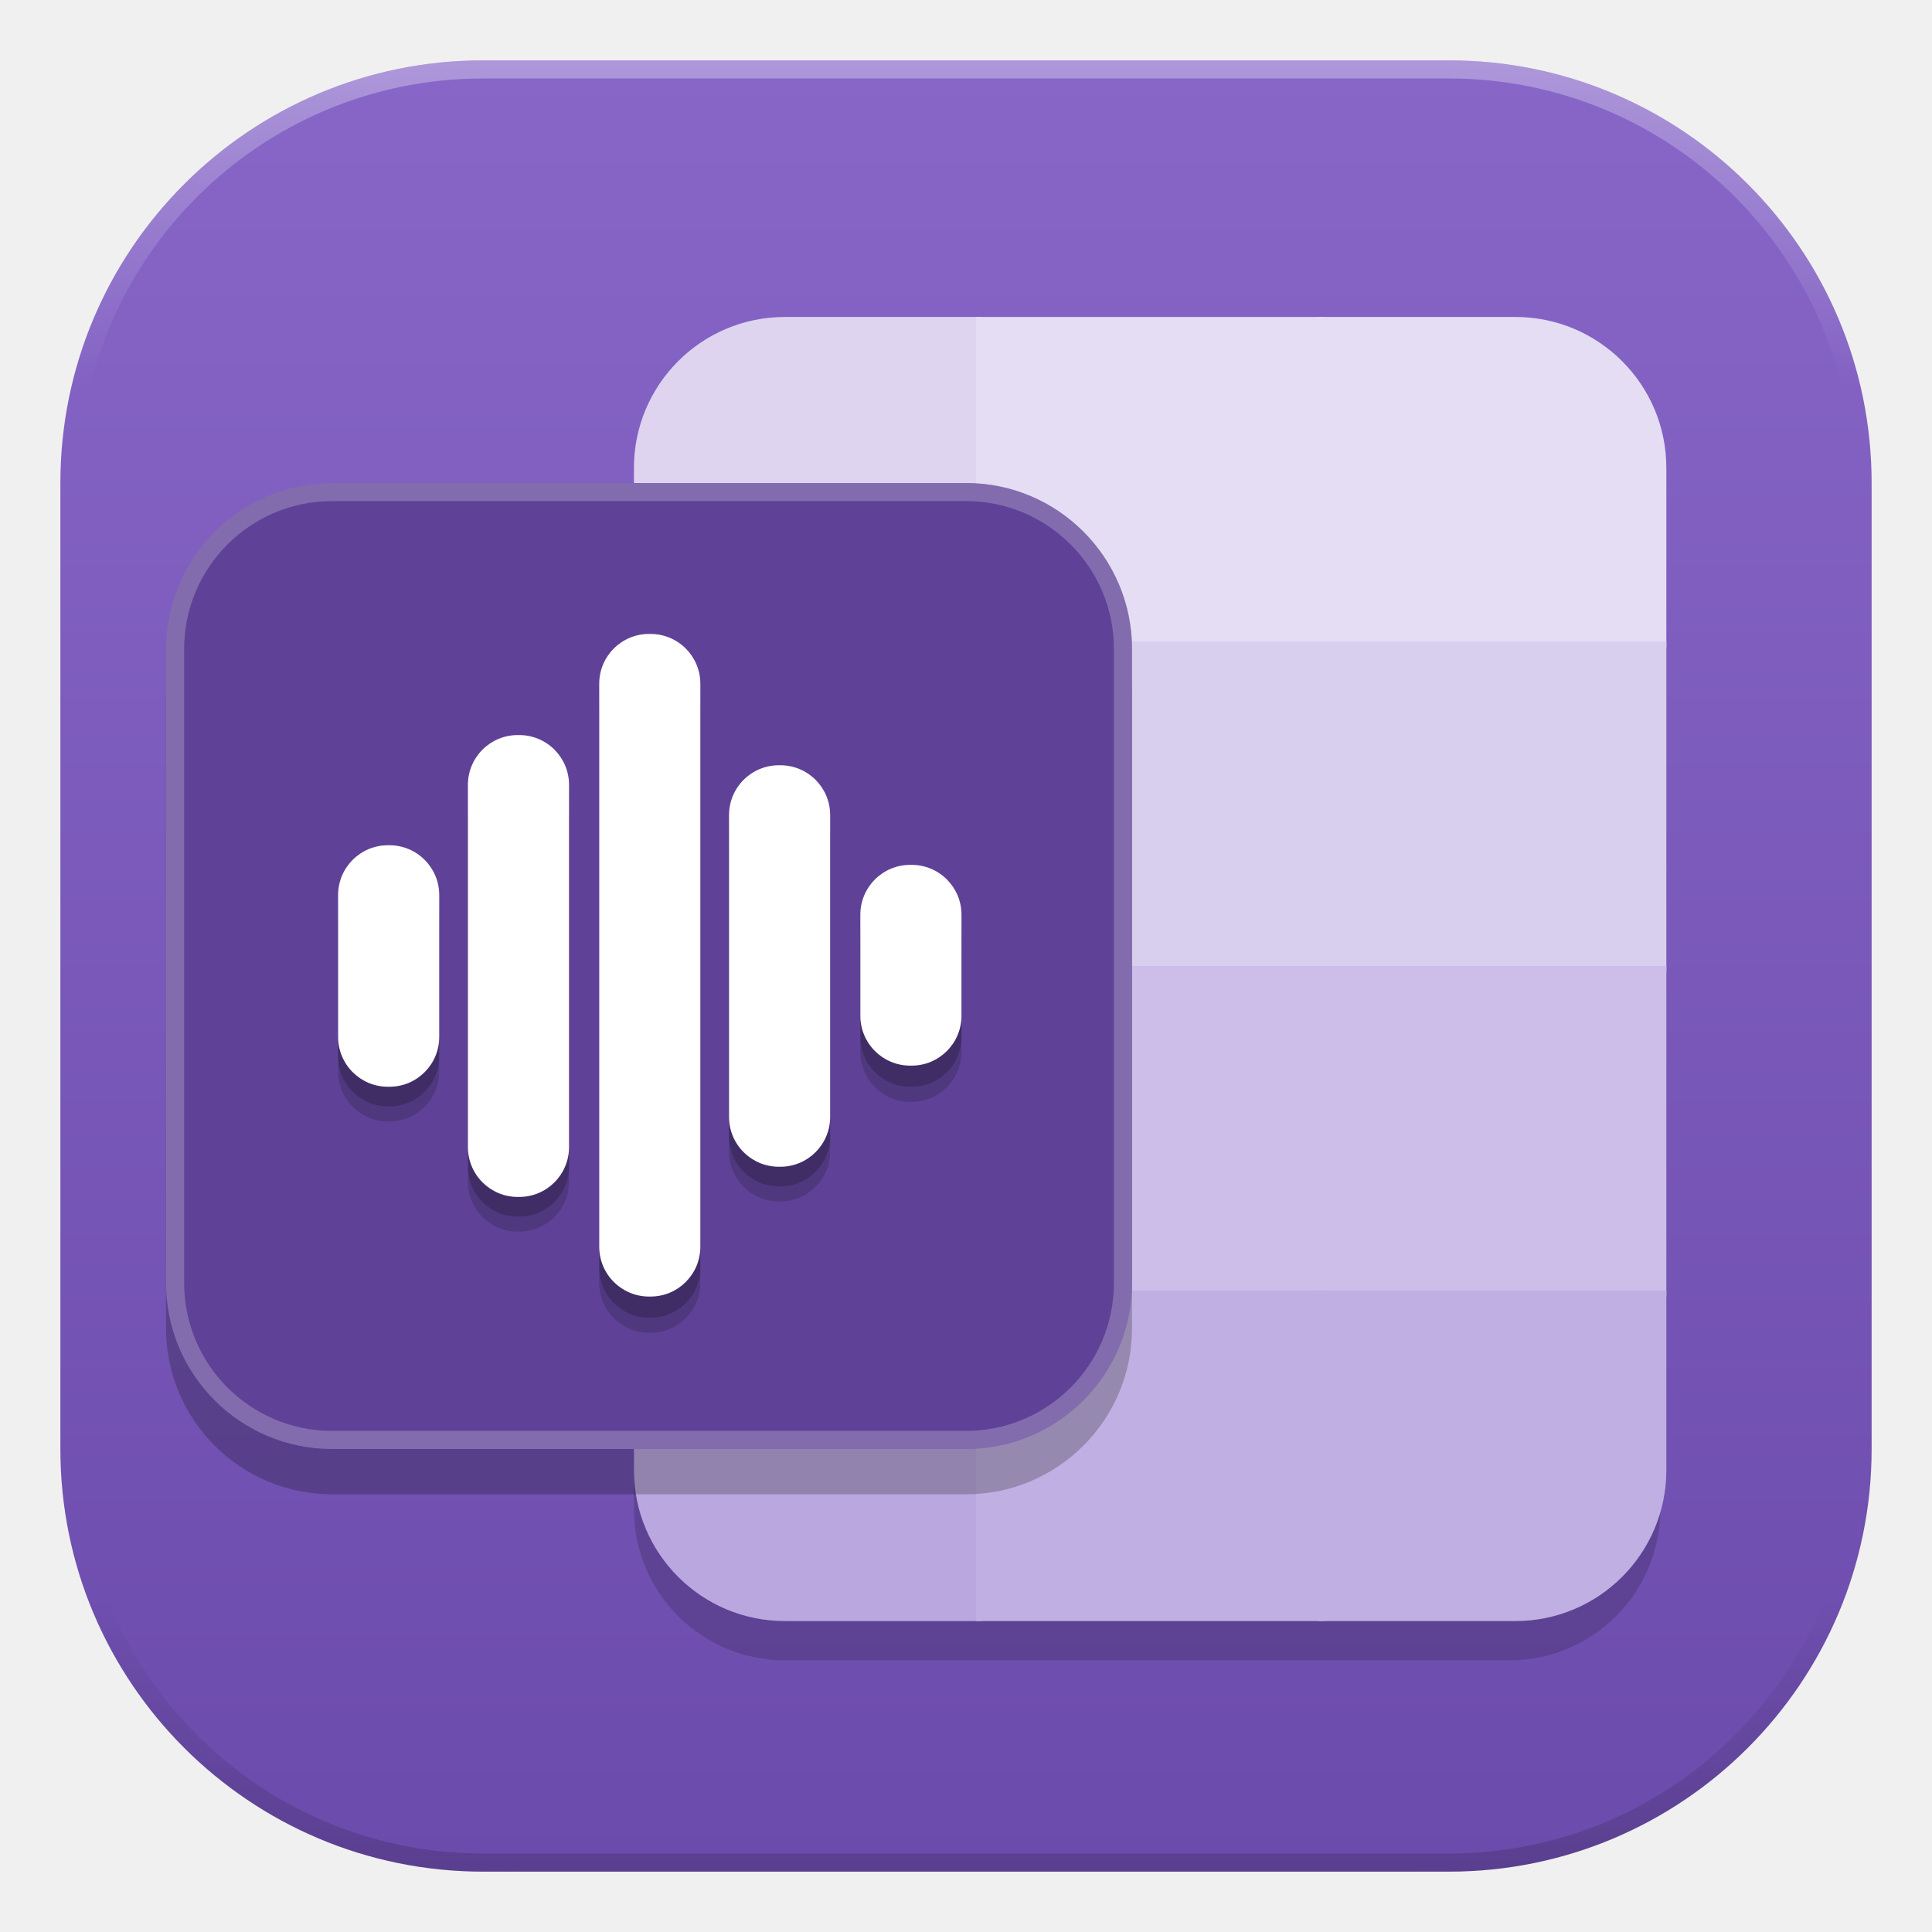
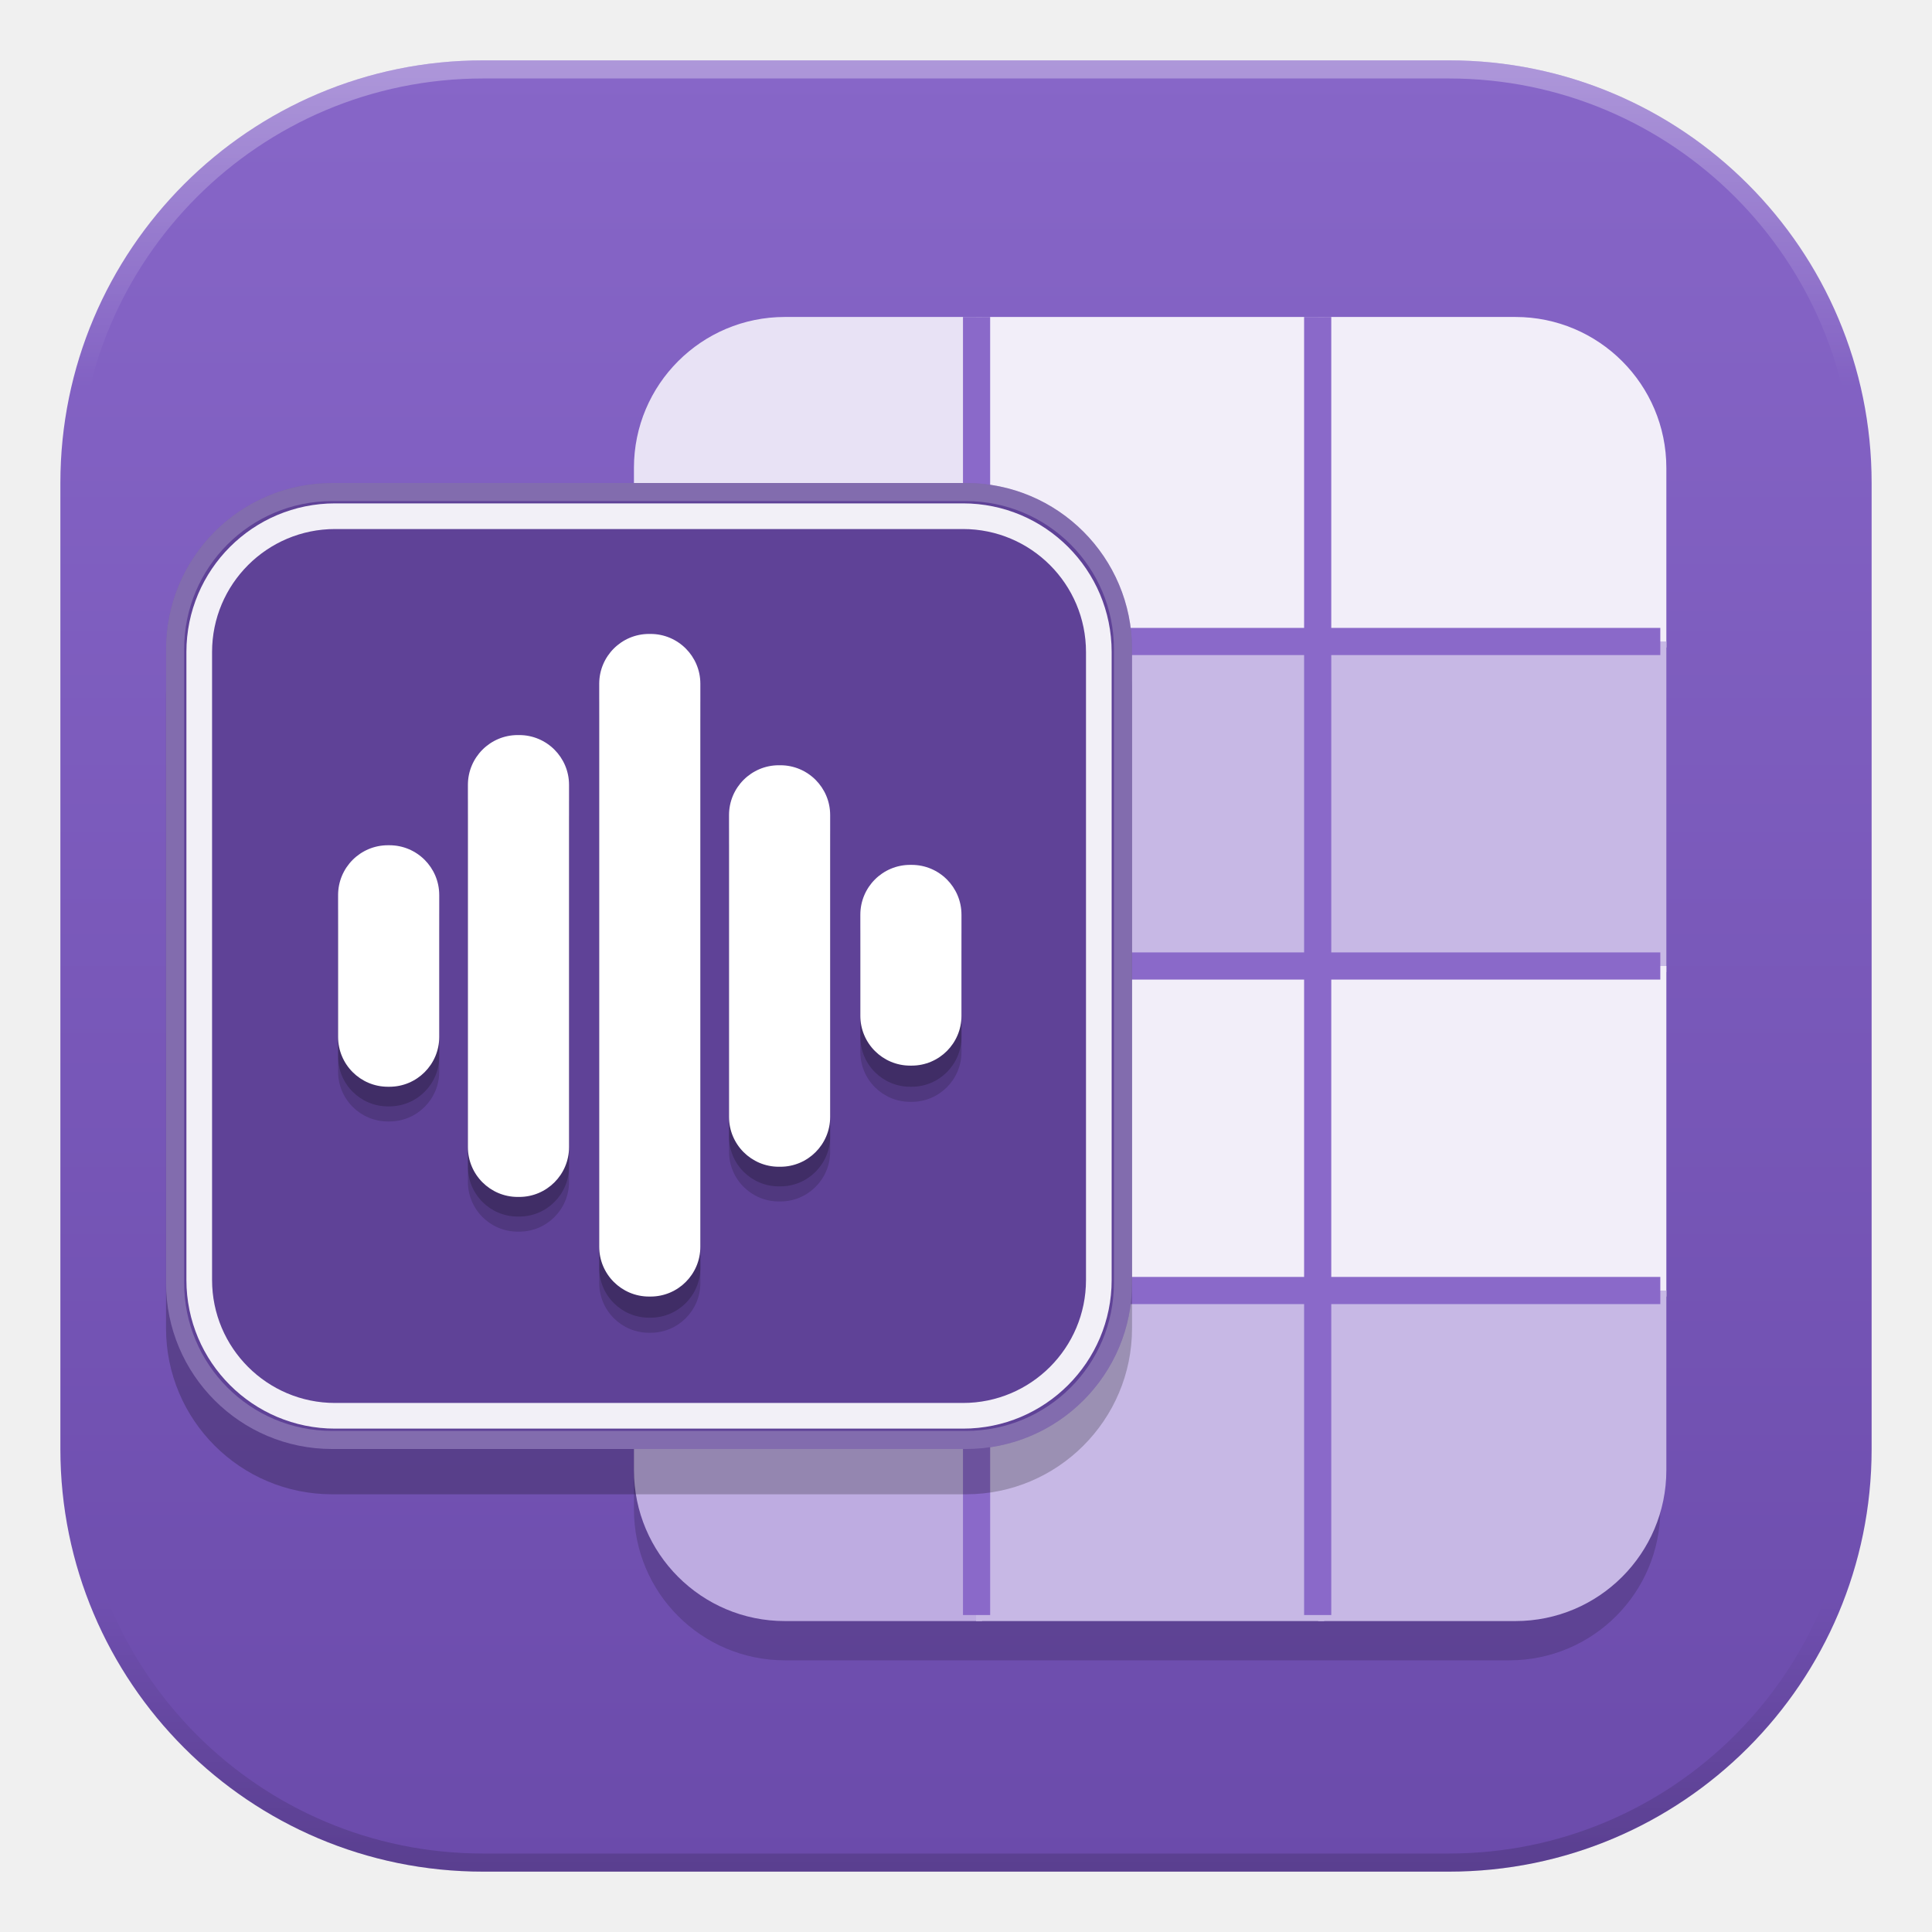
<svg xmlns="http://www.w3.org/2000/svg" viewBox="0 0 128 128">
  <defs>
    <linearGradient id="base" x1="0" y1="0" x2="0" y2="1">
      <stop offset="0" stop-color="#8766C8" />
      <stop offset="1" stop-color="#6B4BAB" />
    </linearGradient>
    <linearGradient id="edge" x1="0" y1="0" x2="0" y2="1">
      <stop offset="0" stop-color="#FFFFFF" stop-opacity=".32" />
      <stop offset=".18" stop-color="#FFFFFF" stop-opacity="0" />
      <stop offset=".85" stop-color="#000" stop-opacity="0" />
      <stop offset="1" stop-color="#000" stop-opacity=".16" />
    </linearGradient>
  </defs>
  <rect x="6" y="8" width="116" height="116" rx="29" fill="#000" opacity=".10" />
  <rect x="4" y="4" width="120" height="120" rx="28" fill="url(#base)" />
  <rect x="4.6" y="4.6" width="118.8" height="118.8" rx="27.4" fill="none" stroke="url(#edge)" stroke-width="1.2" />
  <rect x="42" y="21" width="68" height="86" rx="10" fill="#000" opacity=".16" transform="translate(0 3)" />
-   <path d="M52.0 21.0H65.067V42.9H42.0V31.0A10 10 0 0 1 52.0 21.0Z" fill="#DED4F0" />
-   <path d="M64.667 21.0H87.733V42.9H64.667V21.0Z" fill="#E4DDF3" />
-   <path d="M87.333 21.0H100.4A10 10 0 0 1 110.4 31.0V42.9H87.333V21.0Z" fill="#E4DDF3" />
-   <path d="M42.0 42.5H65.067V64.4H42.0V42.5Z" fill="#D2C5EA" />
-   <path d="M64.667 42.5H87.733V64.4H64.667V42.5Z" fill="#D8CEED" />
-   <path d="M87.333 42.5H110.4V64.4H87.333V42.5Z" fill="#D8CEED" />
-   <path d="M42.0 64.0H65.067V85.9H42.0V64.0Z" fill="#C6B6E5" />
-   <path d="M64.667 64.0H87.733V85.9H64.667V64.0Z" fill="#CCBEE8" />
-   <path d="M87.333 64.0H110.4V85.9H87.333V64.0Z" fill="#CCBEE8" />
-   <path d="M42.0 85.5H65.067V107.4H52.0A10 10 0 0 1 42.0 97.4V85.5Z" fill="#BAA7DF" />
-   <path d="M64.667 85.5H87.733V107.4H64.667V85.5Z" fill="#C0AFE2" />
-   <path d="M87.333 85.5H110.4V97.4A10 10 0 0 1 100.4 107.4H87.333V85.5Z" fill="#C0AFE2" />
+   <path d="M52.0 21.0H65.067V42.9H42.0V31.0A10 10 0 0 1 52.0 21.0Z" fill="#E8E2F5" />
+   <path d="M64.667 21.0H87.733V42.9H64.667V21.0Z" fill="#F2EEF9" />
+   <path d="M87.333 21.0H100.4A10 10 0 0 1 110.4 31.0V42.9H87.333V21.0Z" fill="#F2EEF9" />
+   <path d="M42.0 42.5H65.067V64.4H42.0V42.5Z" fill="#BEACE1" />
+   <path d="M64.667 42.5H87.733V64.4H64.667V42.5Z" fill="#C7B8E5" />
+   <path d="M87.333 42.5H110.4V64.4H87.333V42.5Z" fill="#C7B8E5" />
+   <path d="M42.0 64.0H65.067V85.9H42.0V64.0Z" fill="#E8E2F5" />
+   <path d="M64.667 64.0H87.733V85.9H64.667V64.0Z" fill="#F2EEF9" />
+   <path d="M87.333 64.0H110.4V85.9H87.333V64.0Z" fill="#F2EEF9" />
+   <path d="M42.0 85.5H65.067V107.4H52.0A10 10 0 0 1 42.0 97.4V85.5Z" fill="#BEACE1" />
+   <path d="M64.667 85.5H87.733V107.4H64.667V85.5Z" fill="#C7B8E5" />
+   <path d="M87.333 85.5H110.4V97.4A10 10 0 0 1 100.4 107.4H87.333V85.5Z" fill="#C7B8E5" />
+   <rect x="42" y="41.6" width="68" height="1.8" fill="#8A69C9" />
+   <rect x="42" y="63.1" width="68" height="1.8" fill="#8A69C9" />
+   <rect x="42" y="84.6" width="68" height="1.8" fill="#8A69C9" />
+   <rect x="63.8" y="21" width="1.8" height="86" fill="#8A69C9" />
+   <rect x="86.4" y="21" width="1.8" height="86" fill="#8A69C9" />
  <rect x="11" y="35" width="64" height="64" rx="11" fill="#000" opacity=".22" />
  <rect x="11" y="32" width="64" height="64" rx="11" fill="#5F4297" />
  <rect x="11.6" y="32.6" width="62.8" height="62.8" rx="10.4" fill="none" stroke="#FFFFFF" stroke-opacity=".22" stroke-width="1.2" />
+   <rect x="13.2" y="34.2" width="59.6" height="59.6" rx="9" fill="none" stroke="#FFFFFF" stroke-opacity=".92" stroke-width="1.7" />
  <g>
    <rect x="22.4" y="58.3" width="6.7" height="16.0" rx="3.3" fill="#000" opacity="0.16" />
    <rect x="31.0" y="51.0" width="6.7" height="30.6" rx="3.3" fill="#000" opacity="0.16" />
    <rect x="39.7" y="44.4" width="6.7" height="43.9" rx="3.3" fill="#000" opacity="0.16" />
    <rect x="48.3" y="53.0" width="6.7" height="26.6" rx="3.3" fill="#000" opacity="0.16" />
    <rect x="57.0" y="59.7" width="6.7" height="13.3" rx="3.3" fill="#000" opacity="0.16" />
    <rect x="22.4" y="57.3" width="6.7" height="16.0" rx="3.3" fill="#000" opacity="0.2" />
    <rect x="31.0" y="50.0" width="6.7" height="30.6" rx="3.3" fill="#000" opacity="0.2" />
    <rect x="39.7" y="43.4" width="6.7" height="43.9" rx="3.3" fill="#000" opacity="0.2" />
    <rect x="48.3" y="52.0" width="6.7" height="26.6" rx="3.3" fill="#000" opacity="0.2" />
    <rect x="57.0" y="58.7" width="6.7" height="13.3" rx="3.3" fill="#000" opacity="0.2" />
    <rect x="22.4" y="56.0" width="6.7" height="16.0" rx="3.3" fill="#FFFFFF" opacity="1" />
    <rect x="31.0" y="48.7" width="6.7" height="30.6" rx="3.3" fill="#FFFFFF" opacity="1" />
    <rect x="39.7" y="42.0" width="6.7" height="43.9" rx="3.3" fill="#FFFFFF" opacity="1" />
    <rect x="48.3" y="50.7" width="6.7" height="26.6" rx="3.3" fill="#FFFFFF" opacity="1" />
    <rect x="57.0" y="57.3" width="6.7" height="13.3" rx="3.3" fill="#FFFFFF" opacity="1" />
  </g>
</svg>
